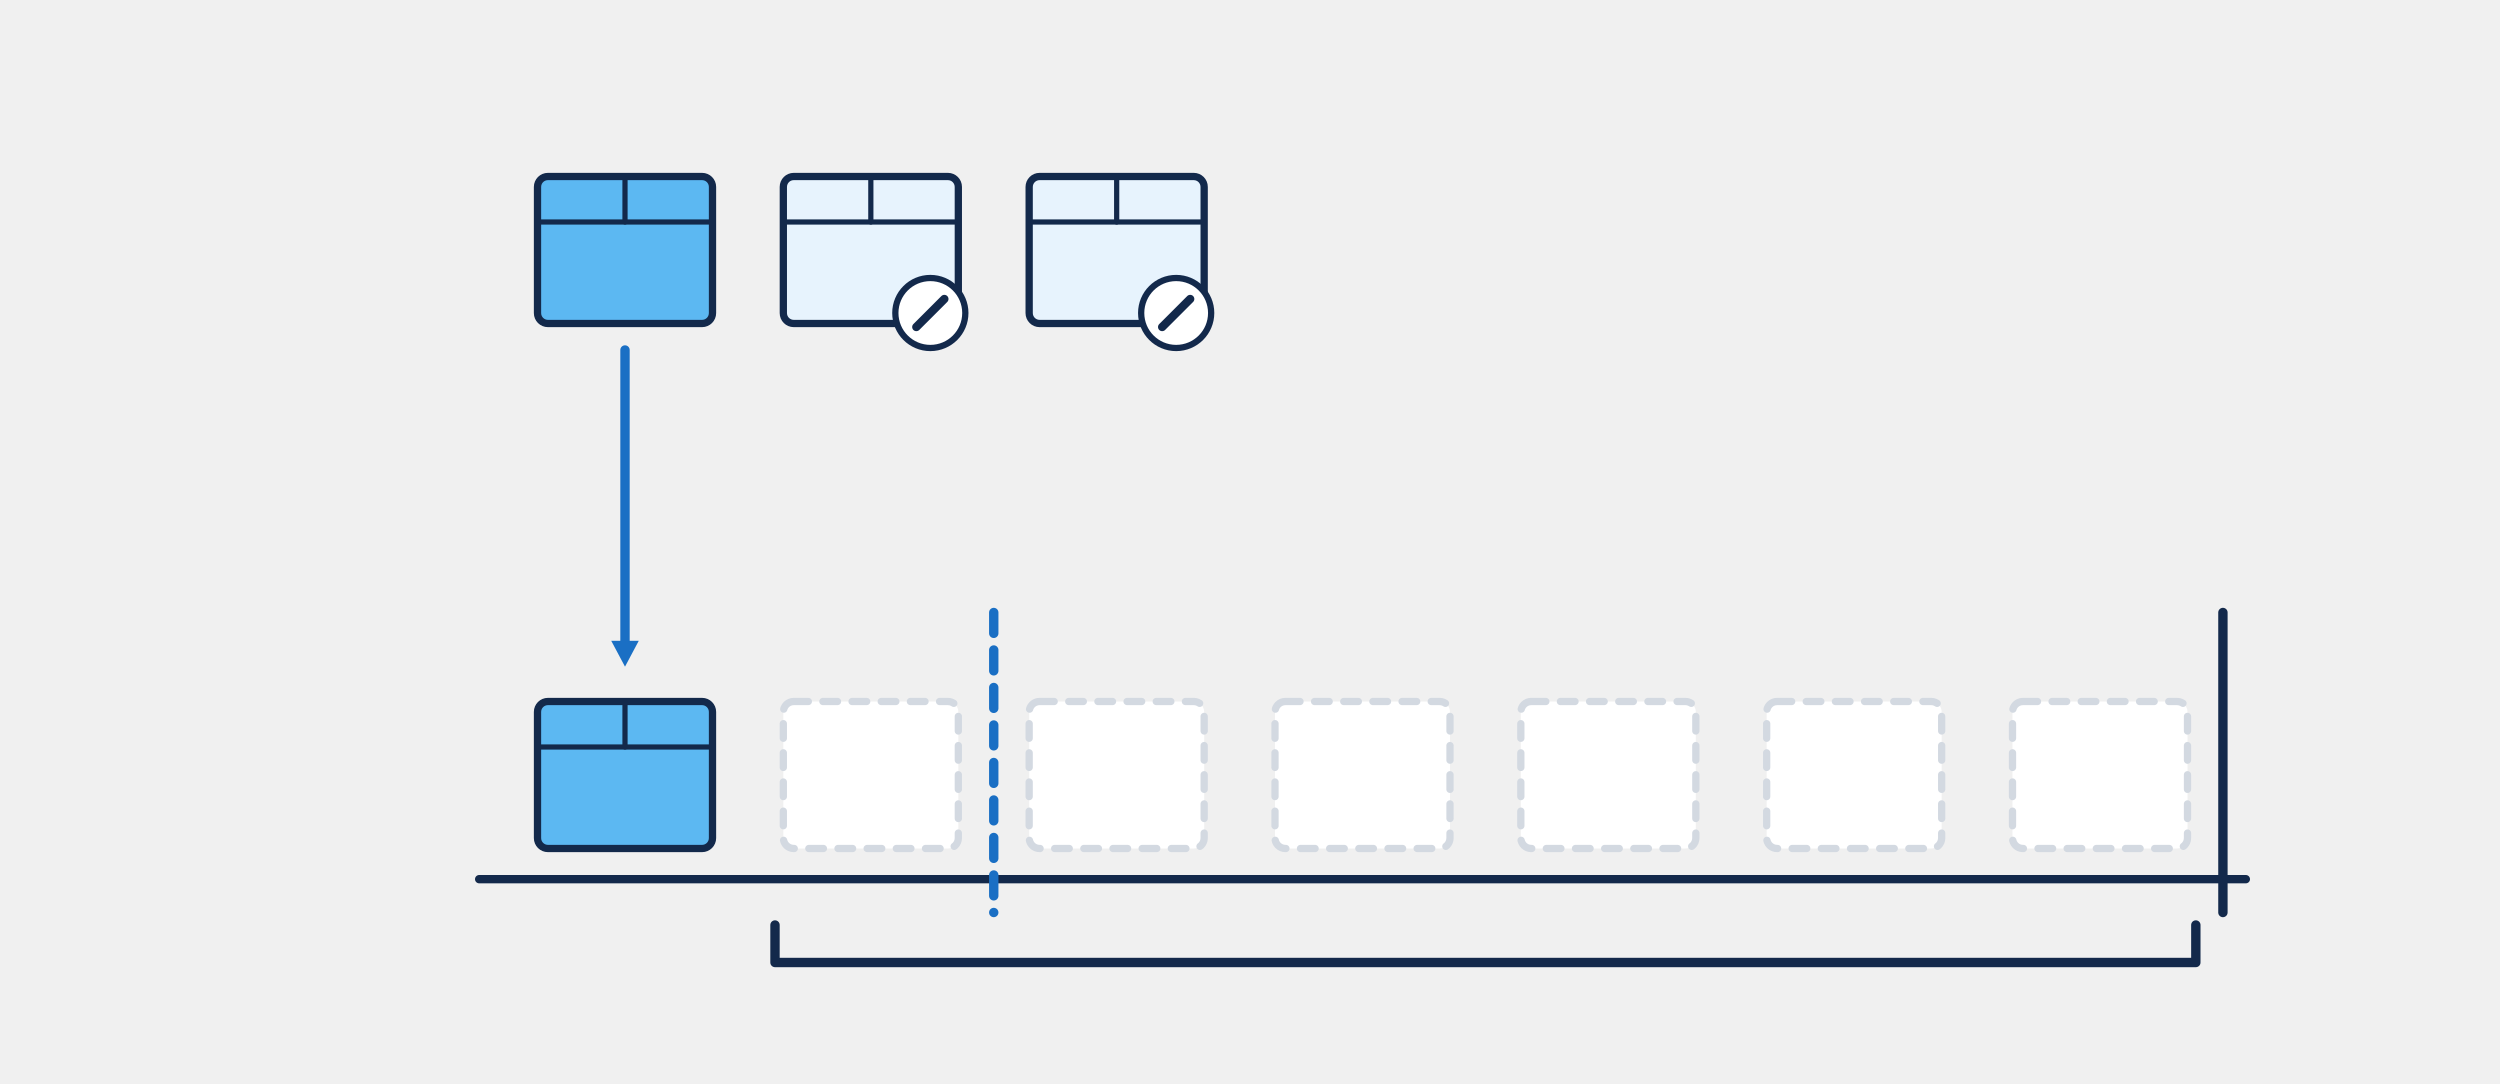
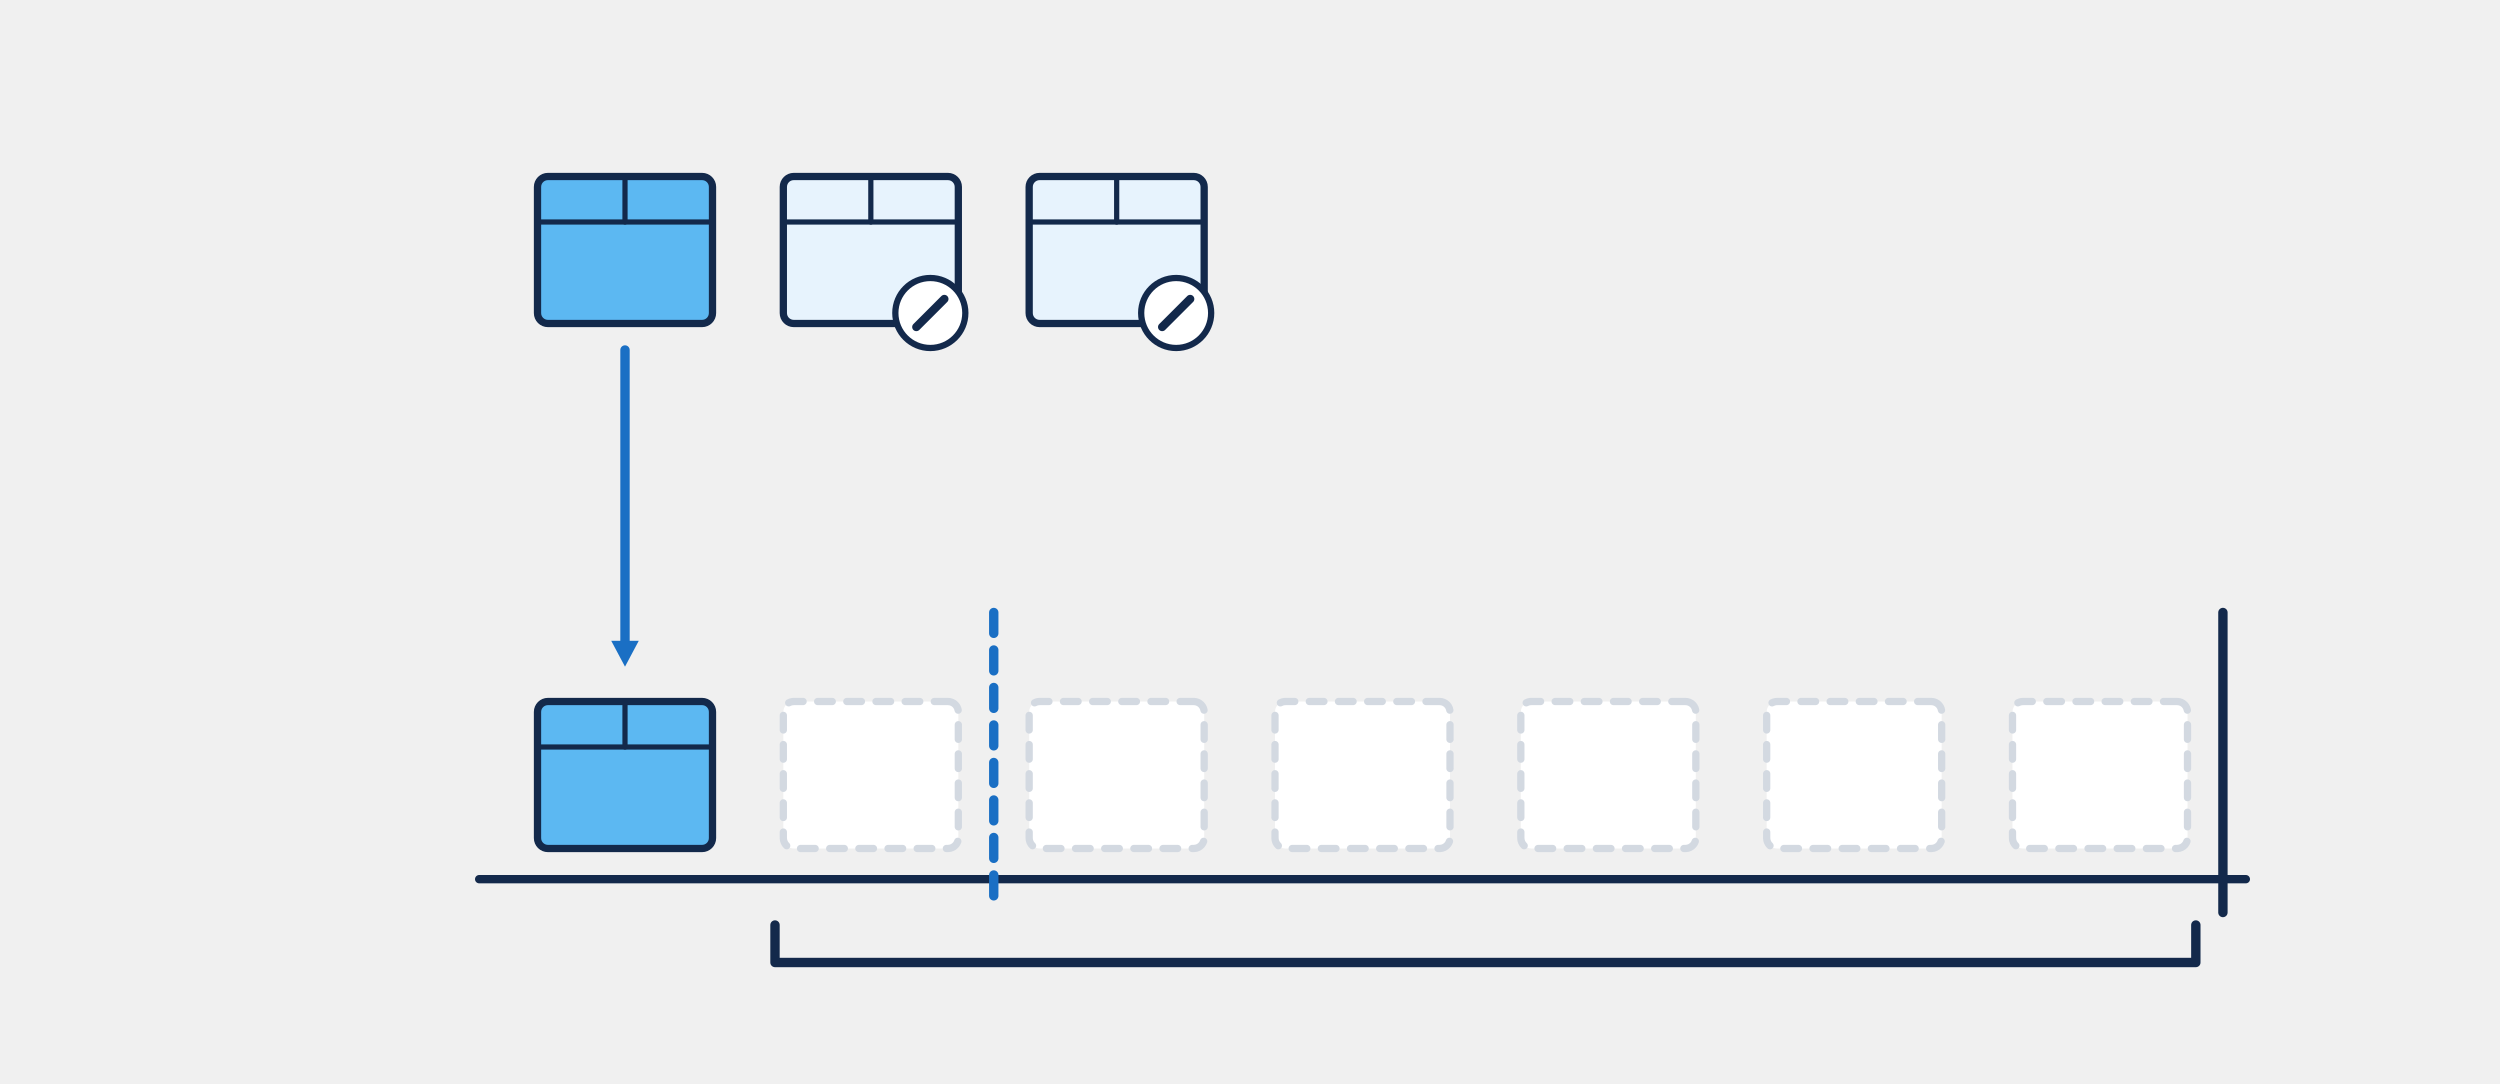
<svg xmlns="http://www.w3.org/2000/svg" viewBox="0 0 1200 520" width="1200" height="520">
  <rect x="258.0" y="84.72" width="84" height="70.56" rx="5" ry="5" fill="#5CB8F2" stroke="#13294B" stroke-width="3.5" stroke-linecap="round" stroke-linejoin="round" />
  <line x1="258.0" y1="106.56" x2="342.0" y2="106.56" stroke="#13294B" stroke-width="2.5" fill="none" stroke-linecap="round" stroke-linejoin="round" />
  <line x1="300" y1="84.72" x2="300" y2="106.56" stroke="#13294B" stroke-width="2.5" fill="none" stroke-linecap="round" stroke-linejoin="round" />
  <rect x="376.0" y="84.72" width="84" height="70.56" rx="5" ry="5" fill="#E7F3FD" stroke="#13294B" stroke-width="3.5" stroke-linecap="round" stroke-linejoin="round" />
  <line x1="376.0" y1="106.56" x2="460.0" y2="106.56" stroke="#13294B" stroke-width="2.5" fill="none" stroke-linecap="round" stroke-linejoin="round" />
  <line x1="418" y1="84.72" x2="418" y2="106.56" stroke="#13294B" stroke-width="2.5" fill="none" stroke-linecap="round" stroke-linejoin="round" />
  <circle cx="446.56" cy="150.24" r="16.8" fill="#FFFFFF" stroke="#13294B" stroke-width="3" stroke-linecap="round" stroke-linejoin="round" />
  <line x1="439.84" y1="156.96" x2="453.28" y2="143.52" stroke="#13294B" stroke-width="4" fill="none" stroke-linecap="round" stroke-linejoin="round" />
  <rect x="494.0" y="84.72" width="84" height="70.56" rx="5" ry="5" fill="#E7F3FD" stroke="#13294B" stroke-width="3.5" stroke-linecap="round" stroke-linejoin="round" />
  <line x1="494.0" y1="106.56" x2="578.0" y2="106.56" stroke="#13294B" stroke-width="2.5" fill="none" stroke-linecap="round" stroke-linejoin="round" />
  <line x1="536" y1="84.72" x2="536" y2="106.56" stroke="#13294B" stroke-width="2.5" fill="none" stroke-linecap="round" stroke-linejoin="round" />
  <circle cx="564.56" cy="150.24" r="16.8" fill="#FFFFFF" stroke="#13294B" stroke-width="3" stroke-linecap="round" stroke-linejoin="round" />
  <line x1="557.84" y1="156.96" x2="571.28" y2="143.52" stroke="#13294B" stroke-width="4" fill="none" stroke-linecap="round" stroke-linejoin="round" />
  <path d="M 300.0,168.0 L 300.0,310.2" stroke="#1A6FC4" stroke-width="4.5" fill="none" stroke-linecap="round" stroke-linejoin="round" />
  <polygon points="300.0,320.0 293.4,307.6 306.6,307.6" fill="#1A6FC4" stroke="none" stroke-width="0" stroke-linecap="round" stroke-linejoin="round" />
  <line x1="230" y1="422" x2="1078" y2="422" stroke="#13294B" stroke-width="4" fill="none" stroke-linecap="round" stroke-linejoin="round" />
  <rect x="258.0" y="336.72" width="84" height="70.56" rx="5" ry="5" fill="#5CB8F2" stroke="#13294B" stroke-width="3.5" stroke-linecap="round" stroke-linejoin="round" />
  <line x1="258.0" y1="358.56" x2="342.0" y2="358.56" stroke="#13294B" stroke-width="2.5" fill="none" stroke-linecap="round" stroke-linejoin="round" />
  <line x1="300" y1="336.72" x2="300" y2="358.56" stroke="#13294B" stroke-width="2.5" fill="none" stroke-linecap="round" stroke-linejoin="round" />
-   <rect x="376.0" y="336.72" width="84" height="70.56" rx="5" ry="5" fill="#FFFFFF" stroke="#D3D9E1" stroke-width="3.5" stroke-dasharray="7 7" stroke-linecap="round" stroke-linejoin="round" />
-   <rect x="494.0" y="336.72" width="84" height="70.56" rx="5" ry="5" fill="#FFFFFF" stroke="#D3D9E1" stroke-width="3.5" stroke-dasharray="7 7" stroke-linecap="round" stroke-linejoin="round" />
-   <rect x="612.0" y="336.72" width="84" height="70.56" rx="5" ry="5" fill="#FFFFFF" stroke="#D3D9E1" stroke-width="3.5" stroke-dasharray="7 7" stroke-linecap="round" stroke-linejoin="round" />
-   <rect x="730.0" y="336.72" width="84" height="70.56" rx="5" ry="5" fill="#FFFFFF" stroke="#D3D9E1" stroke-width="3.5" stroke-dasharray="7 7" stroke-linecap="round" stroke-linejoin="round" />
-   <rect x="848.0" y="336.72" width="84" height="70.56" rx="5" ry="5" fill="#FFFFFF" stroke="#D3D9E1" stroke-width="3.5" stroke-dasharray="7 7" stroke-linecap="round" stroke-linejoin="round" />
-   <rect x="966.0" y="336.72" width="84" height="70.56" rx="5" ry="5" fill="#FFFFFF" stroke="#D3D9E1" stroke-width="3.5" stroke-dasharray="7 7" stroke-linecap="round" stroke-linejoin="round" />
-   <line x1="477.0" y1="294" x2="477.0" y2="438" stroke="#1A6FC4" stroke-width="4.5" fill="none" stroke-dasharray="10 8" stroke-linecap="round" stroke-linejoin="round" />
+   <rect x="376.0" y="336.72" width="84" height="70.56" rx="5" ry="5" fill="#FFFFFF" stroke="none" />
+   <path d="M 455.000,336.720 L 455.994,336.821 L 456.947,337.117 L 457.823,337.596 L 458.586,338.240 L 459.205,339.022 L 459.657,339.912 L 459.923,340.874 M 460.000,347.869 L 460.000,348.869 L 460.000,349.869 L 460.000,350.869 L 460.000,351.869 L 460.000,352.869 L 460.000,353.869 L 460.000,354.869 M 460.000,361.869 L 460.000,362.869 L 460.000,363.869 L 460.000,364.869 L 460.000,365.869 L 460.000,366.869 L 460.000,367.869 L 460.000,368.869 M 460.000,375.869 L 460.000,376.869 L 460.000,377.869 L 460.000,378.869 L 460.000,379.869 L 460.000,380.869 L 460.000,381.869 L 460.000,382.869 M 460.000,389.869 L 460.000,390.869 L 460.000,391.869 L 460.000,392.869 L 460.000,393.869 L 460.000,394.869 L 460.000,395.869 L 460.000,396.869 M 459.745,403.842 L 459.340,404.753 L 458.761,405.566 L 458.033,406.248 L 457.184,406.772 L 456.247,407.116 L 455.261,407.267 L 454.262,407.280 M 447.262,407.280 L 446.262,407.280 L 445.262,407.280 L 444.262,407.280 L 443.262,407.280 L 442.262,407.280 L 441.262,407.280 L 440.262,407.280 M 433.262,407.280 L 432.262,407.280 L 431.262,407.280 L 430.262,407.280 L 429.262,407.280 L 428.262,407.280 L 427.262,407.280 L 426.262,407.280 M 419.262,407.280 L 418.262,407.280 L 417.262,407.280 L 416.262,407.280 L 415.262,407.280 L 414.262,407.280 L 413.262,407.280 L 412.262,407.280 M 405.262,407.280 L 404.262,407.280 L 403.262,407.280 L 402.262,407.280 L 401.262,407.280 L 400.262,407.280 L 399.262,407.280 L 398.262,407.280 M 391.262,407.280 L 390.262,407.280 L 389.262,407.280 L 388.262,407.280 L 387.262,407.280 L 386.262,407.280 L 385.262,407.280 L 384.262,407.280 M 377.603,405.941 L 376.943,405.193 L 376.445,404.329 L 376.128,403.383 L 376.006,402.392 L 376.000,401.392 L 376.000,400.392 L 376.000,399.392 M 376.000,392.392 L 376.000,391.392 L 376.000,390.392 L 376.000,389.392 L 376.000,388.392 L 376.000,387.392 L 376.000,386.392 L 376.000,385.392 M 376.000,378.392 L 376.000,377.392 L 376.000,376.392 L 376.000,375.392 L 376.000,374.392 L 376.000,373.392 L 376.000,372.392 L 376.000,371.392 M 376.000,364.392 L 376.000,363.392 L 376.000,362.392 L 376.000,361.392 L 376.000,360.392 L 376.000,359.392 L 376.000,358.392 L 376.000,357.392 M 376.000,350.392 L 376.000,349.392 L 376.000,348.392 L 376.000,347.392 L 376.000,346.392 L 376.000,345.392 L 376.000,344.392 L 376.000,343.392 M 378.583,337.346 L 379.500,336.953 L 380.478,336.749 L 381.477,336.720 L 382.477,336.720 L 383.477,336.720 L 384.477,336.720 L 385.477,336.720 M 392.477,336.720 L 393.477,336.720 L 394.477,336.720 L 395.477,336.720 L 396.477,336.720 L 397.477,336.720 L 398.477,336.720 L 399.477,336.720 M 406.477,336.720 L 407.477,336.720 L 408.477,336.720 L 409.477,336.720 L 410.477,336.720 L 411.477,336.720 L 412.477,336.720 L 413.477,336.720 M 420.477,336.720 L 421.477,336.720 L 422.477,336.720 L 423.477,336.720 L 424.477,336.720 L 425.477,336.720 L 426.477,336.720 L 427.477,336.720 M 434.477,336.720 L 435.477,336.720 L 436.477,336.720 L 437.477,336.720 L 438.477,336.720 L 439.477,336.720 L 440.477,336.720 L 441.477,336.720 M 448.477,336.720 L 449.409,336.720 L 450.340,336.720 L 451.272,336.720 L 452.204,336.720 L 453.136,336.720 L 454.068,336.720 L 455.000,336.720" fill="none" stroke="#D3D9E1" stroke-width="3.5" stroke-linecap="round" stroke-linejoin="round" />
+   <rect x="494.0" y="336.72" width="84" height="70.56" rx="5" ry="5" fill="#FFFFFF" stroke="none" />
+   <path d="M 573.000,336.720 L 573.994,336.821 L 574.947,337.117 L 575.823,337.596 L 576.586,338.240 L 577.205,339.022 L 577.657,339.912 L 577.923,340.874 M 578.000,347.869 L 578.000,348.869 L 578.000,349.869 L 578.000,350.869 L 578.000,351.869 L 578.000,352.869 L 578.000,353.869 L 578.000,354.869 M 578.000,361.869 L 578.000,362.869 L 578.000,363.869 L 578.000,364.869 L 578.000,365.869 L 578.000,366.869 L 578.000,367.869 L 578.000,368.869 M 578.000,375.869 L 578.000,376.869 L 578.000,377.869 L 578.000,378.869 L 578.000,379.869 L 578.000,380.869 L 578.000,381.869 L 578.000,382.869 M 578.000,389.869 L 578.000,390.869 L 578.000,391.869 L 578.000,392.869 L 578.000,393.869 L 578.000,394.869 L 578.000,395.869 L 578.000,396.869 M 577.745,403.842 L 577.340,404.753 L 576.761,405.566 L 576.033,406.248 L 575.184,406.772 L 574.247,407.116 L 573.261,407.267 L 572.262,407.280 M 565.262,407.280 L 564.262,407.280 L 563.262,407.280 L 562.262,407.280 L 561.262,407.280 L 560.262,407.280 L 559.262,407.280 L 558.262,407.280 M 551.262,407.280 L 550.262,407.280 L 549.262,407.280 L 548.262,407.280 L 547.262,407.280 L 546.262,407.280 L 545.262,407.280 L 544.262,407.280 M 537.262,407.280 L 536.262,407.280 L 535.262,407.280 L 534.262,407.280 L 533.262,407.280 L 532.262,407.280 L 531.262,407.280 L 530.262,407.280 M 523.262,407.280 L 522.262,407.280 L 521.262,407.280 L 520.262,407.280 L 519.262,407.280 L 518.262,407.280 L 517.262,407.280 L 516.262,407.280 M 509.262,407.280 L 508.262,407.280 L 507.262,407.280 L 506.262,407.280 L 505.262,407.280 L 504.262,407.280 L 503.262,407.280 L 502.262,407.280 M 495.603,405.941 L 494.943,405.193 L 494.445,404.329 L 494.128,403.383 L 494.006,402.392 L 494.000,401.392 L 494.000,400.392 L 494.000,399.392 M 494.000,392.392 L 494.000,391.392 L 494.000,390.392 L 494.000,389.392 L 494.000,388.392 L 494.000,387.392 L 494.000,386.392 L 494.000,385.392 M 494.000,378.392 L 494.000,377.392 L 494.000,376.392 L 494.000,375.392 L 494.000,374.392 L 494.000,373.392 L 494.000,372.392 L 494.000,371.392 M 494.000,364.392 L 494.000,363.392 L 494.000,362.392 L 494.000,361.392 L 494.000,360.392 L 494.000,359.392 L 494.000,358.392 L 494.000,357.392 M 494.000,350.392 L 494.000,349.392 L 494.000,348.392 L 494.000,347.392 L 494.000,346.392 L 494.000,345.392 L 494.000,344.392 L 494.000,343.392 M 496.583,337.346 L 497.500,336.953 L 498.478,336.749 L 499.477,336.720 L 500.477,336.720 L 501.477,336.720 L 502.477,336.720 L 503.477,336.720 M 510.477,336.720 L 511.477,336.720 L 512.477,336.720 L 513.477,336.720 L 514.477,336.720 L 515.477,336.720 L 516.477,336.720 L 517.477,336.720 M 524.477,336.720 L 525.477,336.720 L 526.477,336.720 L 527.477,336.720 L 528.477,336.720 L 529.477,336.720 L 530.477,336.720 L 531.477,336.720 M 538.477,336.720 L 539.477,336.720 L 540.477,336.720 L 541.477,336.720 L 542.477,336.720 L 543.477,336.720 L 544.477,336.720 L 545.477,336.720 M 552.477,336.720 L 553.477,336.720 L 554.477,336.720 L 555.477,336.720 L 556.477,336.720 L 557.477,336.720 L 558.477,336.720 L 559.477,336.720 M 566.477,336.720 L 567.409,336.720 L 568.340,336.720 L 569.272,336.720 L 570.204,336.720 L 571.136,336.720 L 572.068,336.720 L 573.000,336.720" fill="none" stroke="#D3D9E1" stroke-width="3.5" stroke-linecap="round" stroke-linejoin="round" />
+   <rect x="612.0" y="336.72" width="84" height="70.56" rx="5" ry="5" fill="#FFFFFF" stroke="none" />
+   <path d="M 691.000,336.720 L 691.994,336.821 L 692.947,337.117 L 693.823,337.596 L 694.586,338.240 L 695.205,339.022 L 695.657,339.912 L 695.923,340.874 M 696.000,347.869 L 696.000,348.869 L 696.000,349.869 L 696.000,350.869 L 696.000,351.869 L 696.000,352.869 L 696.000,353.869 L 696.000,354.869 M 696.000,361.869 L 696.000,362.869 L 696.000,363.869 L 696.000,364.869 L 696.000,365.869 L 696.000,366.869 L 696.000,367.869 L 696.000,368.869 M 696.000,375.869 L 696.000,376.869 L 696.000,377.869 L 696.000,378.869 L 696.000,379.869 L 696.000,380.869 L 696.000,381.869 L 696.000,382.869 M 696.000,389.869 L 696.000,390.869 L 696.000,391.869 L 696.000,392.869 L 696.000,393.869 L 696.000,394.869 L 696.000,395.869 L 696.000,396.869 M 695.745,403.842 L 695.340,404.753 L 694.761,405.566 L 694.033,406.248 L 693.184,406.772 L 692.247,407.116 L 691.261,407.267 L 690.262,407.280 M 683.262,407.280 L 682.262,407.280 L 681.262,407.280 L 680.262,407.280 L 679.262,407.280 L 678.262,407.280 L 677.262,407.280 L 676.262,407.280 M 669.262,407.280 L 668.262,407.280 L 667.262,407.280 L 666.262,407.280 L 665.262,407.280 L 664.262,407.280 L 663.262,407.280 L 662.262,407.280 M 655.262,407.280 L 654.262,407.280 L 653.262,407.280 L 652.262,407.280 L 651.262,407.280 L 650.262,407.280 L 649.262,407.280 L 648.262,407.280 M 641.262,407.280 L 640.262,407.280 L 639.262,407.280 L 638.262,407.280 L 637.262,407.280 L 636.262,407.280 L 635.262,407.280 L 634.262,407.280 M 627.262,407.280 L 626.262,407.280 L 625.262,407.280 L 624.262,407.280 L 623.262,407.280 L 622.262,407.280 L 621.262,407.280 L 620.262,407.280 M 613.603,405.941 L 612.943,405.193 L 612.445,404.329 L 612.128,403.383 L 612.006,402.392 L 612.000,401.392 L 612.000,400.392 L 612.000,399.392 M 612.000,392.392 L 612.000,391.392 L 612.000,390.392 L 612.000,389.392 L 612.000,388.392 L 612.000,387.392 L 612.000,386.392 L 612.000,385.392 M 612.000,378.392 L 612.000,377.392 L 612.000,376.392 L 612.000,375.392 L 612.000,374.392 L 612.000,373.392 L 612.000,372.392 L 612.000,371.392 M 612.000,364.392 L 612.000,363.392 L 612.000,362.392 L 612.000,361.392 L 612.000,360.392 L 612.000,359.392 L 612.000,358.392 L 612.000,357.392 M 612.000,350.392 L 612.000,349.392 L 612.000,348.392 L 612.000,347.392 L 612.000,346.392 L 612.000,345.392 L 612.000,344.392 L 612.000,343.392 M 614.583,337.346 L 615.500,336.953 L 616.478,336.749 L 617.477,336.720 L 618.477,336.720 L 619.477,336.720 L 620.477,336.720 L 621.477,336.720 M 628.477,336.720 L 629.477,336.720 L 630.477,336.720 L 631.477,336.720 L 632.477,336.720 L 633.477,336.720 L 634.477,336.720 L 635.477,336.720 M 642.477,336.720 L 643.477,336.720 L 644.477,336.720 L 645.477,336.720 L 646.477,336.720 L 647.477,336.720 L 648.477,336.720 L 649.477,336.720 M 656.477,336.720 L 657.477,336.720 L 658.477,336.720 L 659.477,336.720 L 660.477,336.720 L 661.477,336.720 L 662.477,336.720 L 663.477,336.720 M 670.477,336.720 L 671.477,336.720 L 672.477,336.720 L 673.477,336.720 L 674.477,336.720 L 675.477,336.720 L 676.477,336.720 L 677.477,336.720 M 684.477,336.720 L 685.409,336.720 L 686.340,336.720 L 687.272,336.720 L 688.204,336.720 L 689.136,336.720 L 690.068,336.720 L 691.000,336.720" fill="none" stroke="#D3D9E1" stroke-width="3.5" stroke-linecap="round" stroke-linejoin="round" />
+   <rect x="730.0" y="336.72" width="84" height="70.56" rx="5" ry="5" fill="#FFFFFF" stroke="none" />
+   <path d="M 809.000,336.720 L 809.994,336.821 L 810.947,337.117 L 811.823,337.596 L 812.586,338.240 L 813.205,339.022 L 813.657,339.912 L 813.923,340.874 M 814.000,347.869 L 814.000,348.869 L 814.000,349.869 L 814.000,350.869 L 814.000,351.869 L 814.000,352.869 L 814.000,353.869 L 814.000,354.869 M 814.000,361.869 L 814.000,362.869 L 814.000,363.869 L 814.000,364.869 L 814.000,365.869 L 814.000,366.869 L 814.000,367.869 L 814.000,368.869 M 814.000,375.869 L 814.000,376.869 L 814.000,377.869 L 814.000,378.869 L 814.000,379.869 L 814.000,380.869 L 814.000,381.869 L 814.000,382.869 M 814.000,389.869 L 814.000,390.869 L 814.000,391.869 L 814.000,392.869 L 814.000,393.869 L 814.000,394.869 L 814.000,395.869 L 814.000,396.869 M 813.745,403.842 L 813.340,404.753 L 812.761,405.566 L 812.033,406.248 L 811.184,406.772 L 810.247,407.116 L 809.261,407.267 L 808.262,407.280 M 801.262,407.280 L 800.262,407.280 L 799.262,407.280 L 798.262,407.280 L 797.262,407.280 L 796.262,407.280 L 795.262,407.280 L 794.262,407.280 M 787.262,407.280 L 786.262,407.280 L 785.262,407.280 L 784.262,407.280 L 783.262,407.280 L 782.262,407.280 L 781.262,407.280 L 780.262,407.280 M 773.262,407.280 L 772.262,407.280 L 771.262,407.280 L 770.262,407.280 L 769.262,407.280 L 768.262,407.280 L 767.262,407.280 L 766.262,407.280 M 759.262,407.280 L 758.262,407.280 L 757.262,407.280 L 756.262,407.280 L 755.262,407.280 L 754.262,407.280 L 753.262,407.280 L 752.262,407.280 M 745.262,407.280 L 744.262,407.280 L 743.262,407.280 L 742.262,407.280 L 741.262,407.280 L 740.262,407.280 L 739.262,407.280 L 738.262,407.280 M 731.603,405.941 L 730.943,405.193 L 730.445,404.329 L 730.128,403.383 L 730.006,402.392 L 730.000,401.392 L 730.000,400.392 L 730.000,399.392 M 730.000,392.392 L 730.000,391.392 L 730.000,390.392 L 730.000,389.392 L 730.000,388.392 L 730.000,387.392 L 730.000,386.392 L 730.000,385.392 M 730.000,378.392 L 730.000,377.392 L 730.000,376.392 L 730.000,375.392 L 730.000,374.392 L 730.000,373.392 L 730.000,372.392 L 730.000,371.392 M 730.000,364.392 L 730.000,363.392 L 730.000,362.392 L 730.000,361.392 L 730.000,360.392 L 730.000,359.392 L 730.000,358.392 L 730.000,357.392 M 730.000,350.392 L 730.000,349.392 L 730.000,348.392 L 730.000,347.392 L 730.000,346.392 L 730.000,345.392 L 730.000,344.392 L 730.000,343.392 M 732.583,337.346 L 733.500,336.953 L 734.478,336.749 L 735.477,336.720 L 736.477,336.720 L 737.477,336.720 L 738.477,336.720 L 739.477,336.720 M 746.477,336.720 L 747.477,336.720 L 748.477,336.720 L 749.477,336.720 L 750.477,336.720 L 751.477,336.720 L 752.477,336.720 L 753.477,336.720 M 760.477,336.720 L 761.477,336.720 L 762.477,336.720 L 763.477,336.720 L 764.477,336.720 L 765.477,336.720 L 766.477,336.720 L 767.477,336.720 M 774.477,336.720 L 775.477,336.720 L 776.477,336.720 L 777.477,336.720 L 778.477,336.720 L 779.477,336.720 L 780.477,336.720 L 781.477,336.720 M 788.477,336.720 L 789.477,336.720 L 790.477,336.720 L 791.477,336.720 L 792.477,336.720 L 793.477,336.720 L 794.477,336.720 L 795.477,336.720 M 802.477,336.720 L 803.409,336.720 L 804.340,336.720 L 805.272,336.720 L 806.204,336.720 L 807.136,336.720 L 808.068,336.720 L 809.000,336.720" fill="none" stroke="#D3D9E1" stroke-width="3.5" stroke-linecap="round" stroke-linejoin="round" />
+   <rect x="848.0" y="336.72" width="84" height="70.56" rx="5" ry="5" fill="#FFFFFF" stroke="none" />
+   <path d="M 927.000,336.720 L 927.994,336.821 L 928.947,337.117 L 929.823,337.596 L 930.586,338.240 L 931.205,339.022 L 931.657,339.912 L 931.923,340.874 M 932.000,347.869 L 932.000,348.869 L 932.000,349.869 L 932.000,350.869 L 932.000,351.869 L 932.000,352.869 L 932.000,353.869 L 932.000,354.869 M 932.000,361.869 L 932.000,362.869 L 932.000,363.869 L 932.000,364.869 L 932.000,365.869 L 932.000,366.869 L 932.000,367.869 L 932.000,368.869 M 932.000,375.869 L 932.000,376.869 L 932.000,377.869 L 932.000,378.869 L 932.000,379.869 L 932.000,380.869 L 932.000,381.869 L 932.000,382.869 M 932.000,389.869 L 932.000,390.869 L 932.000,391.869 L 932.000,392.869 L 932.000,393.869 L 932.000,394.869 L 932.000,395.869 L 932.000,396.869 M 931.745,403.842 L 931.340,404.753 L 930.761,405.566 L 930.033,406.248 L 929.184,406.772 L 928.247,407.116 L 927.261,407.267 L 926.262,407.280 M 919.262,407.280 L 918.262,407.280 L 917.262,407.280 L 916.262,407.280 L 915.262,407.280 L 914.262,407.280 L 913.262,407.280 L 912.262,407.280 M 905.262,407.280 L 904.262,407.280 L 903.262,407.280 L 902.262,407.280 L 901.262,407.280 L 900.262,407.280 L 899.262,407.280 L 898.262,407.280 M 891.262,407.280 L 890.262,407.280 L 889.262,407.280 L 888.262,407.280 L 887.262,407.280 L 886.262,407.280 L 885.262,407.280 L 884.262,407.280 M 877.262,407.280 L 876.262,407.280 L 875.262,407.280 L 874.262,407.280 L 873.262,407.280 L 872.262,407.280 L 871.262,407.280 L 870.262,407.280 M 863.262,407.280 L 862.262,407.280 L 861.262,407.280 L 860.262,407.280 L 859.262,407.280 L 858.262,407.280 L 857.262,407.280 L 856.262,407.280 M 849.603,405.941 L 848.943,405.193 L 848.445,404.329 L 848.128,403.383 L 848.006,402.392 L 848.000,401.392 L 848.000,400.392 L 848.000,399.392 M 848.000,392.392 L 848.000,391.392 L 848.000,390.392 L 848.000,389.392 L 848.000,388.392 L 848.000,387.392 L 848.000,386.392 L 848.000,385.392 M 848.000,378.392 L 848.000,377.392 L 848.000,376.392 L 848.000,375.392 L 848.000,374.392 L 848.000,373.392 L 848.000,372.392 L 848.000,371.392 M 848.000,364.392 L 848.000,363.392 L 848.000,362.392 L 848.000,361.392 L 848.000,360.392 L 848.000,359.392 L 848.000,358.392 L 848.000,357.392 M 848.000,350.392 L 848.000,349.392 L 848.000,348.392 L 848.000,347.392 L 848.000,346.392 L 848.000,345.392 L 848.000,344.392 L 848.000,343.392 M 850.583,337.346 L 851.500,336.953 L 852.478,336.749 L 853.477,336.720 L 854.477,336.720 L 855.477,336.720 L 856.477,336.720 L 857.477,336.720 M 864.477,336.720 L 865.477,336.720 L 866.477,336.720 L 867.477,336.720 L 868.477,336.720 L 869.477,336.720 L 870.477,336.720 L 871.477,336.720 M 878.477,336.720 L 879.477,336.720 L 880.477,336.720 L 881.477,336.720 L 882.477,336.720 L 883.477,336.720 L 884.477,336.720 L 885.477,336.720 M 892.477,336.720 L 893.477,336.720 L 894.477,336.720 L 895.477,336.720 L 896.477,336.720 L 897.477,336.720 L 898.477,336.720 L 899.477,336.720 M 906.477,336.720 L 907.477,336.720 L 908.477,336.720 L 909.477,336.720 L 910.477,336.720 L 911.477,336.720 L 912.477,336.720 L 913.477,336.720 M 920.477,336.720 L 921.409,336.720 L 922.340,336.720 L 923.272,336.720 L 924.204,336.720 L 925.136,336.720 L 926.068,336.720 L 927.000,336.720" fill="none" stroke="#D3D9E1" stroke-width="3.5" stroke-linecap="round" stroke-linejoin="round" />
+   <rect x="966.0" y="336.72" width="84" height="70.56" rx="5" ry="5" fill="#FFFFFF" stroke="none" />
+   <path d="M 1045.000,336.720 L 1045.994,336.821 L 1046.947,337.117 L 1047.823,337.596 L 1048.586,338.240 L 1049.205,339.022 L 1049.657,339.912 L 1049.923,340.874 M 1050.000,347.869 L 1050.000,348.869 L 1050.000,349.869 L 1050.000,350.869 L 1050.000,351.869 L 1050.000,352.869 L 1050.000,353.869 L 1050.000,354.869 M 1050.000,361.869 L 1050.000,362.869 L 1050.000,363.869 L 1050.000,364.869 L 1050.000,365.869 L 1050.000,366.869 L 1050.000,367.869 L 1050.000,368.869 M 1050.000,375.869 L 1050.000,376.869 L 1050.000,377.869 L 1050.000,378.869 L 1050.000,379.869 L 1050.000,380.869 L 1050.000,381.869 L 1050.000,382.869 M 1050.000,389.869 L 1050.000,390.869 L 1050.000,391.869 L 1050.000,392.869 L 1050.000,393.869 L 1050.000,394.869 L 1050.000,395.869 L 1050.000,396.869 M 1049.745,403.842 L 1049.340,404.753 L 1048.761,405.566 L 1048.033,406.248 L 1047.184,406.772 L 1046.247,407.116 L 1045.261,407.267 L 1044.262,407.280 M 1037.262,407.280 L 1036.262,407.280 L 1035.262,407.280 L 1034.262,407.280 L 1033.262,407.280 L 1032.262,407.280 L 1031.262,407.280 L 1030.262,407.280 M 1023.262,407.280 L 1022.262,407.280 L 1021.262,407.280 L 1020.262,407.280 L 1019.262,407.280 L 1018.262,407.280 L 1017.262,407.280 L 1016.262,407.280 M 1009.262,407.280 L 1008.262,407.280 L 1007.262,407.280 L 1006.262,407.280 L 1005.262,407.280 L 1004.262,407.280 L 1003.262,407.280 L 1002.262,407.280 M 995.262,407.280 L 994.262,407.280 L 993.262,407.280 L 992.262,407.280 L 991.262,407.280 L 990.262,407.280 L 989.262,407.280 L 988.262,407.280 M 981.262,407.280 L 980.262,407.280 L 979.262,407.280 L 978.262,407.280 L 977.262,407.280 L 976.262,407.280 L 975.262,407.280 L 974.262,407.280 M 967.603,405.941 L 966.943,405.193 L 966.445,404.329 L 966.128,403.383 L 966.006,402.392 L 966.000,401.392 L 966.000,400.392 L 966.000,399.392 M 966.000,392.392 L 966.000,391.392 L 966.000,390.392 L 966.000,389.392 L 966.000,388.392 L 966.000,387.392 L 966.000,386.392 L 966.000,385.392 M 966.000,378.392 L 966.000,377.392 L 966.000,376.392 L 966.000,375.392 L 966.000,374.392 L 966.000,373.392 L 966.000,372.392 L 966.000,371.392 M 966.000,364.392 L 966.000,363.392 L 966.000,362.392 L 966.000,361.392 L 966.000,360.392 L 966.000,359.392 L 966.000,358.392 L 966.000,357.392 M 966.000,350.392 L 966.000,349.392 L 966.000,348.392 L 966.000,347.392 L 966.000,346.392 L 966.000,345.392 L 966.000,344.392 L 966.000,343.392 M 968.583,337.346 L 969.500,336.953 L 970.478,336.749 L 971.477,336.720 L 972.477,336.720 L 973.477,336.720 L 974.477,336.720 L 975.477,336.720 M 982.477,336.720 L 983.477,336.720 L 984.477,336.720 L 985.477,336.720 L 986.477,336.720 L 987.477,336.720 L 988.477,336.720 L 989.477,336.720 M 996.477,336.720 L 997.477,336.720 L 998.477,336.720 L 999.477,336.720 L 1000.477,336.720 L 1001.477,336.720 L 1002.477,336.720 L 1003.477,336.720 M 1010.477,336.720 L 1011.477,336.720 L 1012.477,336.720 L 1013.477,336.720 L 1014.477,336.720 L 1015.477,336.720 L 1016.477,336.720 L 1017.477,336.720 M 1024.477,336.720 L 1025.477,336.720 L 1026.477,336.720 L 1027.477,336.720 L 1028.477,336.720 L 1029.477,336.720 L 1030.477,336.720 L 1031.477,336.720 M 1038.477,336.720 L 1039.409,336.720 L 1040.340,336.720 L 1041.272,336.720 L 1042.204,336.720 L 1043.136,336.720 L 1044.068,336.720 L 1045.000,336.720" fill="none" stroke="#D3D9E1" stroke-width="3.5" stroke-linecap="round" stroke-linejoin="round" />
+   <path d="M 477.000,294.000 L 477.000,295.000 L 477.000,296.000 L 477.000,297.000 L 477.000,298.000 L 477.000,299.000 L 477.000,300.000 L 477.000,301.000 L 477.000,302.000 L 477.000,303.000 L 477.000,304.000 M 477.000,312.000 L 477.000,313.000 L 477.000,314.000 L 477.000,315.000 L 477.000,316.000 L 477.000,317.000 L 477.000,318.000 L 477.000,319.000 L 477.000,320.000 L 477.000,321.000 L 477.000,322.000 M 477.000,330.000 L 477.000,331.000 L 477.000,332.000 L 477.000,333.000 L 477.000,334.000 L 477.000,335.000 L 477.000,336.000 L 477.000,337.000 L 477.000,338.000 L 477.000,339.000 L 477.000,340.000 M 477.000,348.000 L 477.000,349.000 L 477.000,350.000 L 477.000,351.000 L 477.000,352.000 L 477.000,353.000 L 477.000,354.000 L 477.000,355.000 L 477.000,356.000 L 477.000,357.000 L 477.000,358.000 M 477.000,366.000 L 477.000,367.000 L 477.000,368.000 L 477.000,369.000 L 477.000,370.000 L 477.000,371.000 L 477.000,372.000 L 477.000,373.000 L 477.000,374.000 L 477.000,375.000 L 477.000,376.000 M 477.000,384.000 L 477.000,385.000 L 477.000,386.000 L 477.000,387.000 L 477.000,388.000 L 477.000,389.000 L 477.000,390.000 L 477.000,391.000 L 477.000,392.000 L 477.000,393.000 L 477.000,394.000 M 477.000,402.000 L 477.000,403.000 L 477.000,404.000 L 477.000,405.000 L 477.000,406.000 L 477.000,407.000 L 477.000,408.000 L 477.000,409.000 L 477.000,410.000 L 477.000,411.000 L 477.000,412.000 M 477.000,420.000 L 477.000,421.000 L 477.000,422.000 L 477.000,423.000 L 477.000,424.000 L 477.000,425.000 L 477.000,426.000 L 477.000,427.000 L 477.000,428.000 L 477.000,429.000 L 477.000,430.000" fill="none" stroke="#1A6FC4" stroke-width="4.5" stroke-linecap="round" stroke-linejoin="round" />
  <line x1="1067" y1="294" x2="1067" y2="438" stroke="#13294B" stroke-width="4.5" fill="none" stroke-linecap="round" stroke-linejoin="round" />
  <path d="M 372,444 L 372,462 L 1054,462 L 1054,444" stroke="#13294B" stroke-width="4.5" fill="none" stroke-linecap="round" stroke-linejoin="round" />
</svg>
